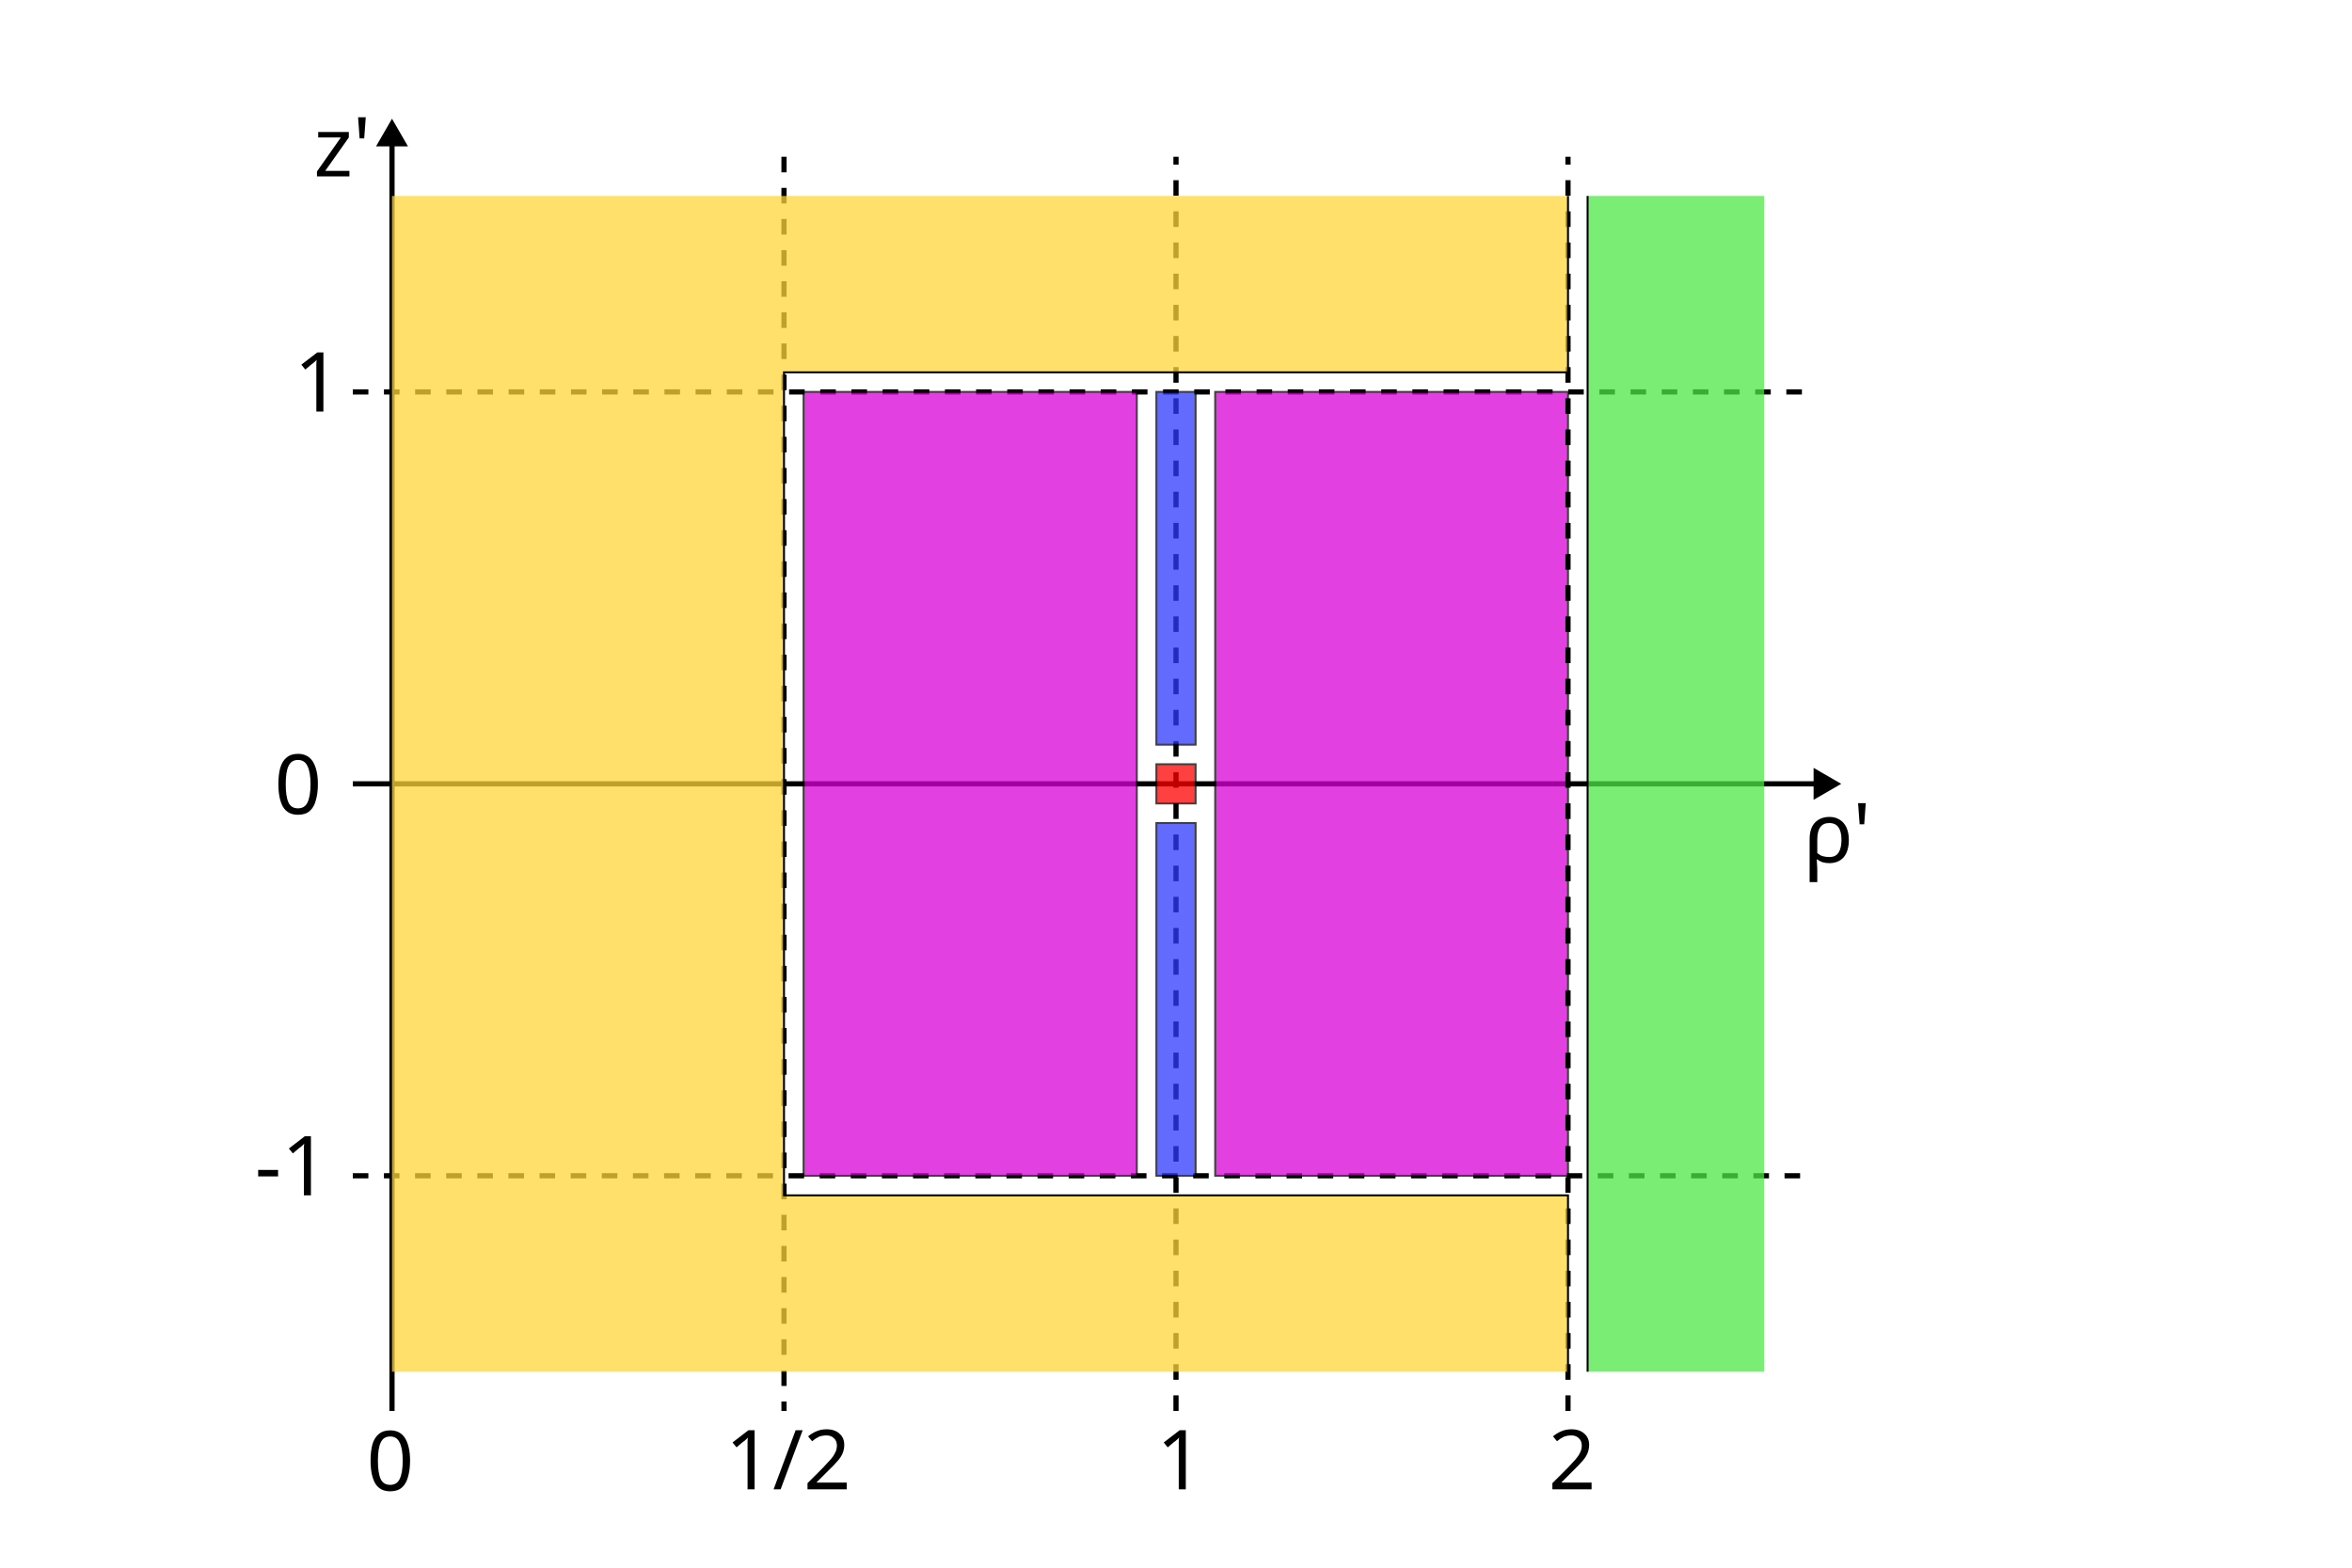
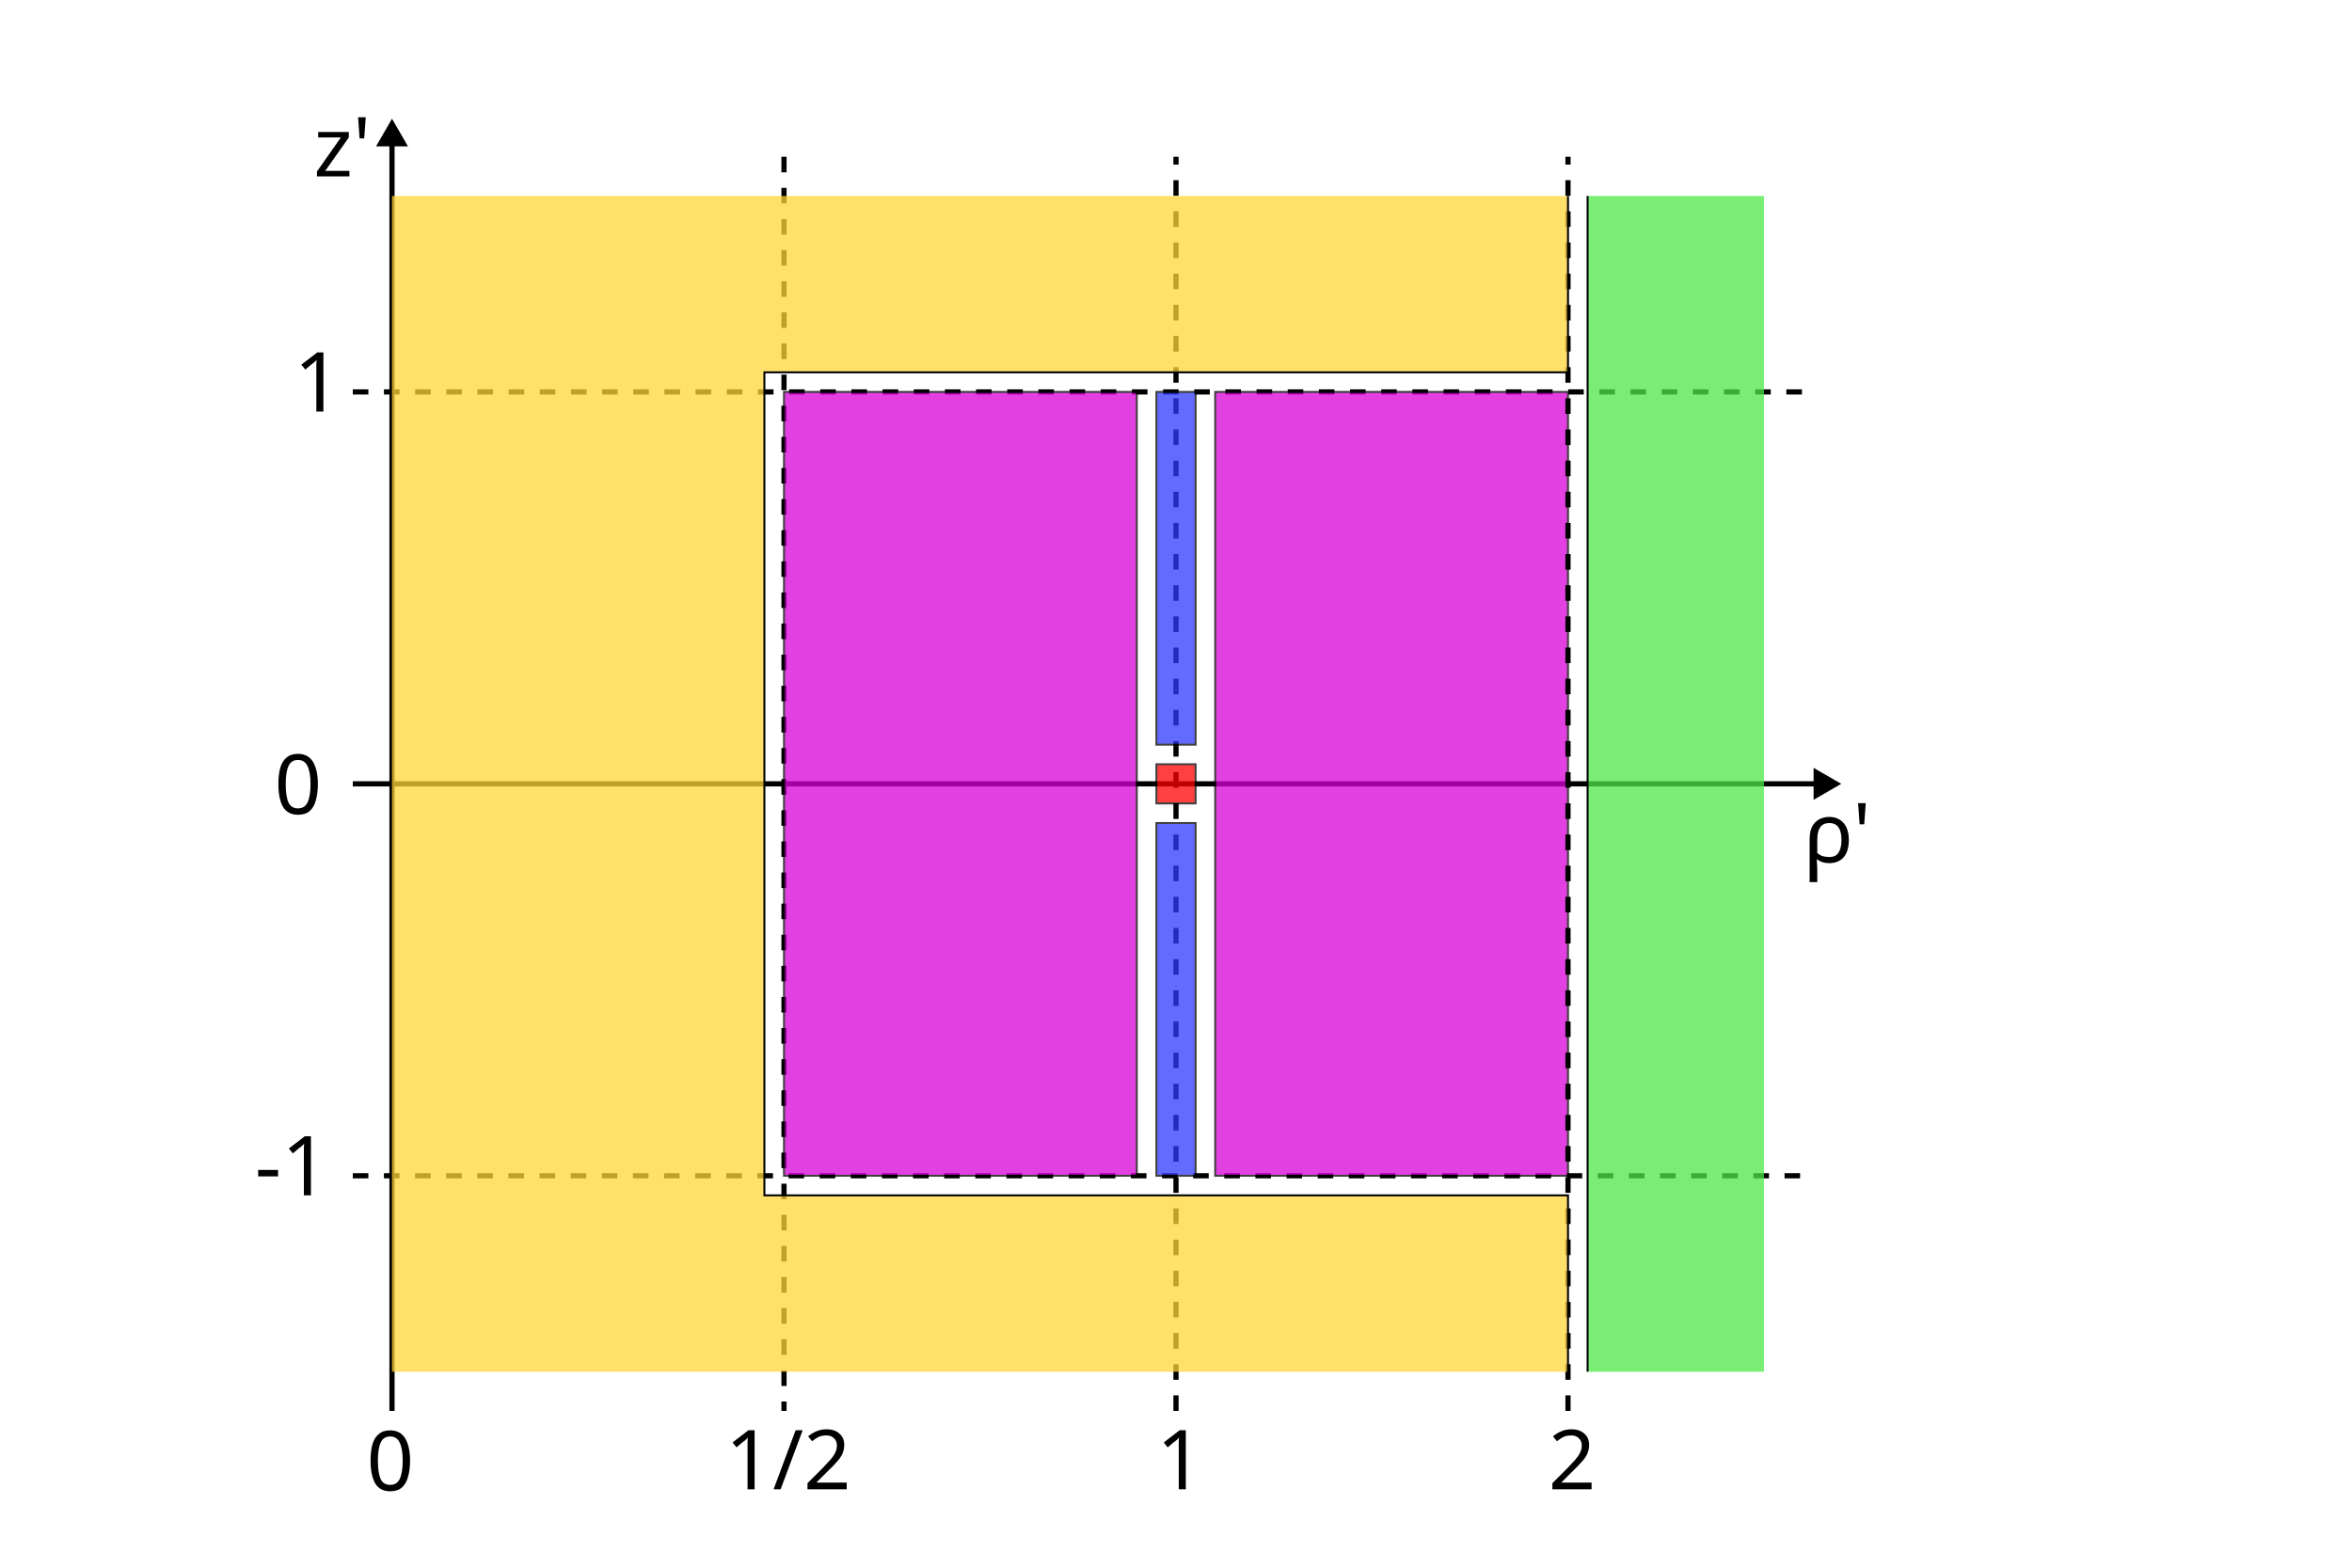
<svg xmlns="http://www.w3.org/2000/svg" width="120mm" height="80mm" viewBox="0 0 120 80" version="1.1" id="svg5">
  <defs id="defs2">
    <marker style="overflow:visible" id="TriangleStart" refX="0" refY="0" orient="auto-start-reverse" markerWidth="5.324" markerHeight="6.155" viewBox="0 0 5.324 6.155" preserveAspectRatio="xMidYMid">
      <path transform="scale(0.5)" style="fill:context-stroke;fill-rule:evenodd;stroke:context-stroke;stroke-width:1pt" d="M 5.77,0 -2.88,5 V -5 Z" id="path135" />
    </marker>
  </defs>
  <g id="layer1">
    <text xml:space="preserve" style="font-style:normal;font-variant:normal;font-weight:normal;font-stretch:normal;font-size:4.233px;line-height:1.25;font-family:Cantarell;-inkscape-font-specification:Cantarell;letter-spacing:0px;word-spacing:0px;writing-mode:lr-tb;stroke-width:0.265" x="37" y="76" id="text5368">
      <tspan id="tspan5366" style="font-style:normal;font-variant:normal;font-weight:normal;font-stretch:normal;font-family:Cantarell;-inkscape-font-specification:Cantarell;stroke-width:0.265" x="37" y="76">1/2</tspan>
    </text>
    <path style="fill:none;stroke:#000000;stroke-width:0.265px;stroke-linecap:butt;stroke-linejoin:miter;stroke-opacity:1;marker-end:url(#TriangleStart)" d="M 20,72 V 7" id="path801" />
    <path style="fill:none;stroke:#000000;stroke-width:0.265px;stroke-linecap:butt;stroke-linejoin:miter;stroke-dasharray:0.794, 0.794;stroke-dashoffset:0;stroke-opacity:1" d="m 18,60 74,-10e-7" id="path803" />
    <path style="fill:none;stroke:#000000;stroke-width:0.265px;stroke-linecap:butt;stroke-linejoin:miter;stroke-opacity:1;marker-end:url(#TriangleStart)" d="M 18,40 H 93" id="path805" />
    <path style="fill:none;stroke:#000000;stroke-width:0.265;stroke-linecap:butt;stroke-linejoin:miter;stroke-dasharray:0.795, 0.795;stroke-dashoffset:0;stroke-opacity:1" d="M 18,20 92,20" id="path807" />
    <path style="fill:none;stroke:#000000;stroke-width:0.265;stroke-linecap:butt;stroke-linejoin:miter;stroke-dasharray:0.795, 0.795;stroke-dashoffset:0;stroke-opacity:1" d="M 60,72 V 8" id="path809" />
    <path style="fill:none;stroke:#000000;stroke-width:0.265px;stroke-linecap:butt;stroke-linejoin:miter;stroke-dasharray:0.794, 0.794;stroke-dashoffset:0;stroke-opacity:1" d="M 40,8 V 72" id="path1190" />
    <rect style="opacity:0.75;fill:#ff0000;stroke:#000000;stroke-width:0.1;stroke-miterlimit:10;stroke-dasharray:none" id="rect860" width="2" height="2" x="59" y="39" />
    <rect style="opacity:0.75;fill:#2f39ff;fill-opacity:1;stroke:#000000;stroke-width:0.1;stroke-miterlimit:10;stroke-dasharray:none;stroke-opacity:1" id="rect2103" width="2" height="18" x="59" y="42" />
    <rect style="opacity:0.75;fill:#2f39ff;fill-opacity:1;stroke:#000000;stroke-width:0.1;stroke-miterlimit:10;stroke-dasharray:none;stroke-opacity:1" id="rect2103-5" width="2" height="18" x="59" y="20" />
-     <rect style="opacity:0.75;fill:#d800d7;fill-opacity:1;stroke:#000000;stroke-width:0.1;stroke-miterlimit:10;stroke-dasharray:none;stroke-opacity:1" id="rect2193" width="17" height="40" x="41" y="20" />
+     <rect style="opacity:0.75;fill:#d800d7;fill-opacity:1;stroke:#000000;stroke-width:0.1;stroke-miterlimit:10;stroke-dasharray:none;stroke-opacity:1" id="rect2193" width="18" height="40" x="40" y="20" />
    <rect style="opacity:0.75;fill:#d800d7;fill-opacity:1;stroke:#000000;stroke-width:0.1;stroke-miterlimit:10;stroke-dasharray:none;stroke-opacity:1" id="rect2193-3" width="18" height="40" x="62" y="20" />
    <text xml:space="preserve" style="font-style:normal;font-variant:normal;font-weight:normal;font-stretch:normal;font-size:4.233px;line-height:1.25;font-family:Cantarell;-inkscape-font-specification:Cantarell;letter-spacing:0px;word-spacing:0px;writing-mode:lr-tb;stroke-width:0.265" x="14" y="41.529" id="text5360">
      <tspan id="tspan5358" style="font-style:normal;font-variant:normal;font-weight:normal;font-stretch:normal;font-family:Cantarell;-inkscape-font-specification:Cantarell;stroke-width:0.265" x="14" y="41.529">0</tspan>
    </text>
    <text xml:space="preserve" style="font-style:normal;font-variant:normal;font-weight:normal;font-stretch:normal;font-size:4.233px;line-height:1.25;font-family:Cantarell;-inkscape-font-specification:Cantarell;letter-spacing:0px;word-spacing:0px;writing-mode:lr-tb;stroke-width:0.265" x="18.704" y="76.058" id="text5364">
      <tspan id="tspan5362" style="font-style:normal;font-variant:normal;font-weight:normal;font-stretch:normal;font-family:Cantarell;-inkscape-font-specification:Cantarell;stroke-width:0.265" x="18.704" y="76.058">0</tspan>
    </text>
    <text xml:space="preserve" style="font-style:normal;font-variant:normal;font-weight:normal;font-stretch:normal;font-size:4.233px;line-height:1.25;font-family:Cantarell;-inkscape-font-specification:Cantarell;letter-spacing:0px;word-spacing:0px;writing-mode:lr-tb;stroke-width:0.265" x="13" y="61" id="text5372">
      <tspan id="tspan5370" style="font-style:normal;font-variant:normal;font-weight:normal;font-stretch:normal;font-family:Cantarell;-inkscape-font-specification:Cantarell;stroke-width:0.265" x="13" y="61">-1</tspan>
    </text>
    <text xml:space="preserve" style="font-style:normal;font-variant:normal;font-weight:normal;font-stretch:normal;font-size:4.233px;line-height:1.25;font-family:Cantarell;-inkscape-font-specification:Cantarell;letter-spacing:0px;word-spacing:0px;writing-mode:lr-tb;stroke-width:0.265" x="15" y="21" id="text5376">
      <tspan id="tspan5374" style="font-style:normal;font-variant:normal;font-weight:normal;font-stretch:normal;font-family:Cantarell;-inkscape-font-specification:Cantarell;stroke-width:0.265" x="15" y="21">1</tspan>
    </text>
    <text xml:space="preserve" style="font-style:normal;font-variant:normal;font-weight:normal;font-stretch:normal;font-size:4.233px;line-height:1.25;font-family:Cantarell;-inkscape-font-specification:Cantarell;letter-spacing:0px;word-spacing:0px;writing-mode:lr-tb;stroke-width:0.265" x="59" y="76" id="text5430">
      <tspan id="tspan5428" style="font-style:normal;font-variant:normal;font-weight:normal;font-stretch:normal;font-family:Cantarell;-inkscape-font-specification:Cantarell;stroke-width:0.265" x="59" y="76">1</tspan>
    </text>
    <path style="fill:none;stroke:#000000;stroke-width:0.265;stroke-linecap:butt;stroke-linejoin:miter;stroke-dasharray:0.795, 0.795;stroke-dashoffset:0;stroke-opacity:1" d="M 80,72 V 8" id="path809-3" />
    <text xml:space="preserve" style="font-style:normal;font-variant:normal;font-weight:normal;font-stretch:normal;font-size:4.233px;line-height:1.25;font-family:Cantarell;-inkscape-font-specification:Cantarell;letter-spacing:0px;word-spacing:0px;writing-mode:lr-tb;stroke-width:0.265" x="79" y="76" id="text5430-6">
      <tspan id="tspan5428-7" style="font-style:normal;font-variant:normal;font-weight:normal;font-stretch:normal;font-family:Cantarell;-inkscape-font-specification:Cantarell;stroke-width:0.265" x="79" y="76">2</tspan>
    </text>
    <text xml:space="preserve" style="font-size:4.233px;line-height:1.25;font-family:'Liberation Serif';-inkscape-font-specification:'Liberation Serif';letter-spacing:0px;word-spacing:0px;writing-mode:lr-tb;stroke-width:0.265" x="92" y="44" id="text5434">
      <tspan id="tspan5432" style="font-style:normal;font-variant:normal;font-weight:normal;font-stretch:normal;font-family:Cantarell;-inkscape-font-specification:Cantarell;stroke-width:0.265" x="92" y="44">ρ'</tspan>
    </text>
    <text xml:space="preserve" style="font-size:4.233px;line-height:1.25;font-family:'Liberation Serif';-inkscape-font-specification:'Liberation Serif';letter-spacing:0px;word-spacing:0px;writing-mode:lr-tb;stroke-width:0.265" x="16" y="9" id="text5434-7">
      <tspan id="tspan5432-6" style="font-style:normal;font-variant:normal;font-weight:normal;font-stretch:normal;font-family:Cantarell;-inkscape-font-specification:Cantarell;stroke-width:0.265" x="16" y="9">z'</tspan>
    </text>
-     <path style="fill:#ffd63a;stroke:none;stroke-width:0.1;stroke-linecap:butt;stroke-linejoin:miter;stroke-opacity:1;stroke-dasharray:none;fill-opacity:1;opacity:0.75" d="M 20,10 H 80 V 19 H 40 v 42 l 40,0 v 9 l -60,0 z" id="path2112" />
+     <path style="opacity:0.75;fill:#ffd63a;fill-opacity:1;stroke:none;stroke-width:0.1;stroke-linecap:butt;stroke-linejoin:miter;stroke-dasharray:none;stroke-opacity:1" d="M 20,10 H 80 V 19 L 39,19 v 42 l 41,0 v 9 h -60 z" id="path2112" />
    <rect style="opacity:0.75;fill:#4ee745;fill-opacity:1;stroke-width:0.1;stroke-miterlimit:10;stroke-dasharray:none" id="rect2204" width="9" height="60" x="81" y="10" />
    <path style="fill:none;stroke:#000000;stroke-width:0.1;stroke-linecap:butt;stroke-linejoin:miter;stroke-opacity:1;stroke-dasharray:none" d="M 81,10 V 70" id="path7822" />
-     <path style="fill:none;stroke:#000000;stroke-width:0.1;stroke-linecap:butt;stroke-linejoin:miter;stroke-opacity:1;stroke-dasharray:none" d="M 80,10 V 19 H 40 v 42 h 40 v 9" id="path7864" />
+     <path style="fill:none;stroke:#000000;stroke-width:0.1;stroke-linecap:butt;stroke-linejoin:miter;stroke-dasharray:none;stroke-opacity:1" d="M 80,10 V 19 L 39,19 v 42 l 41,0 v 9" id="path7864" />
  </g>
</svg>
